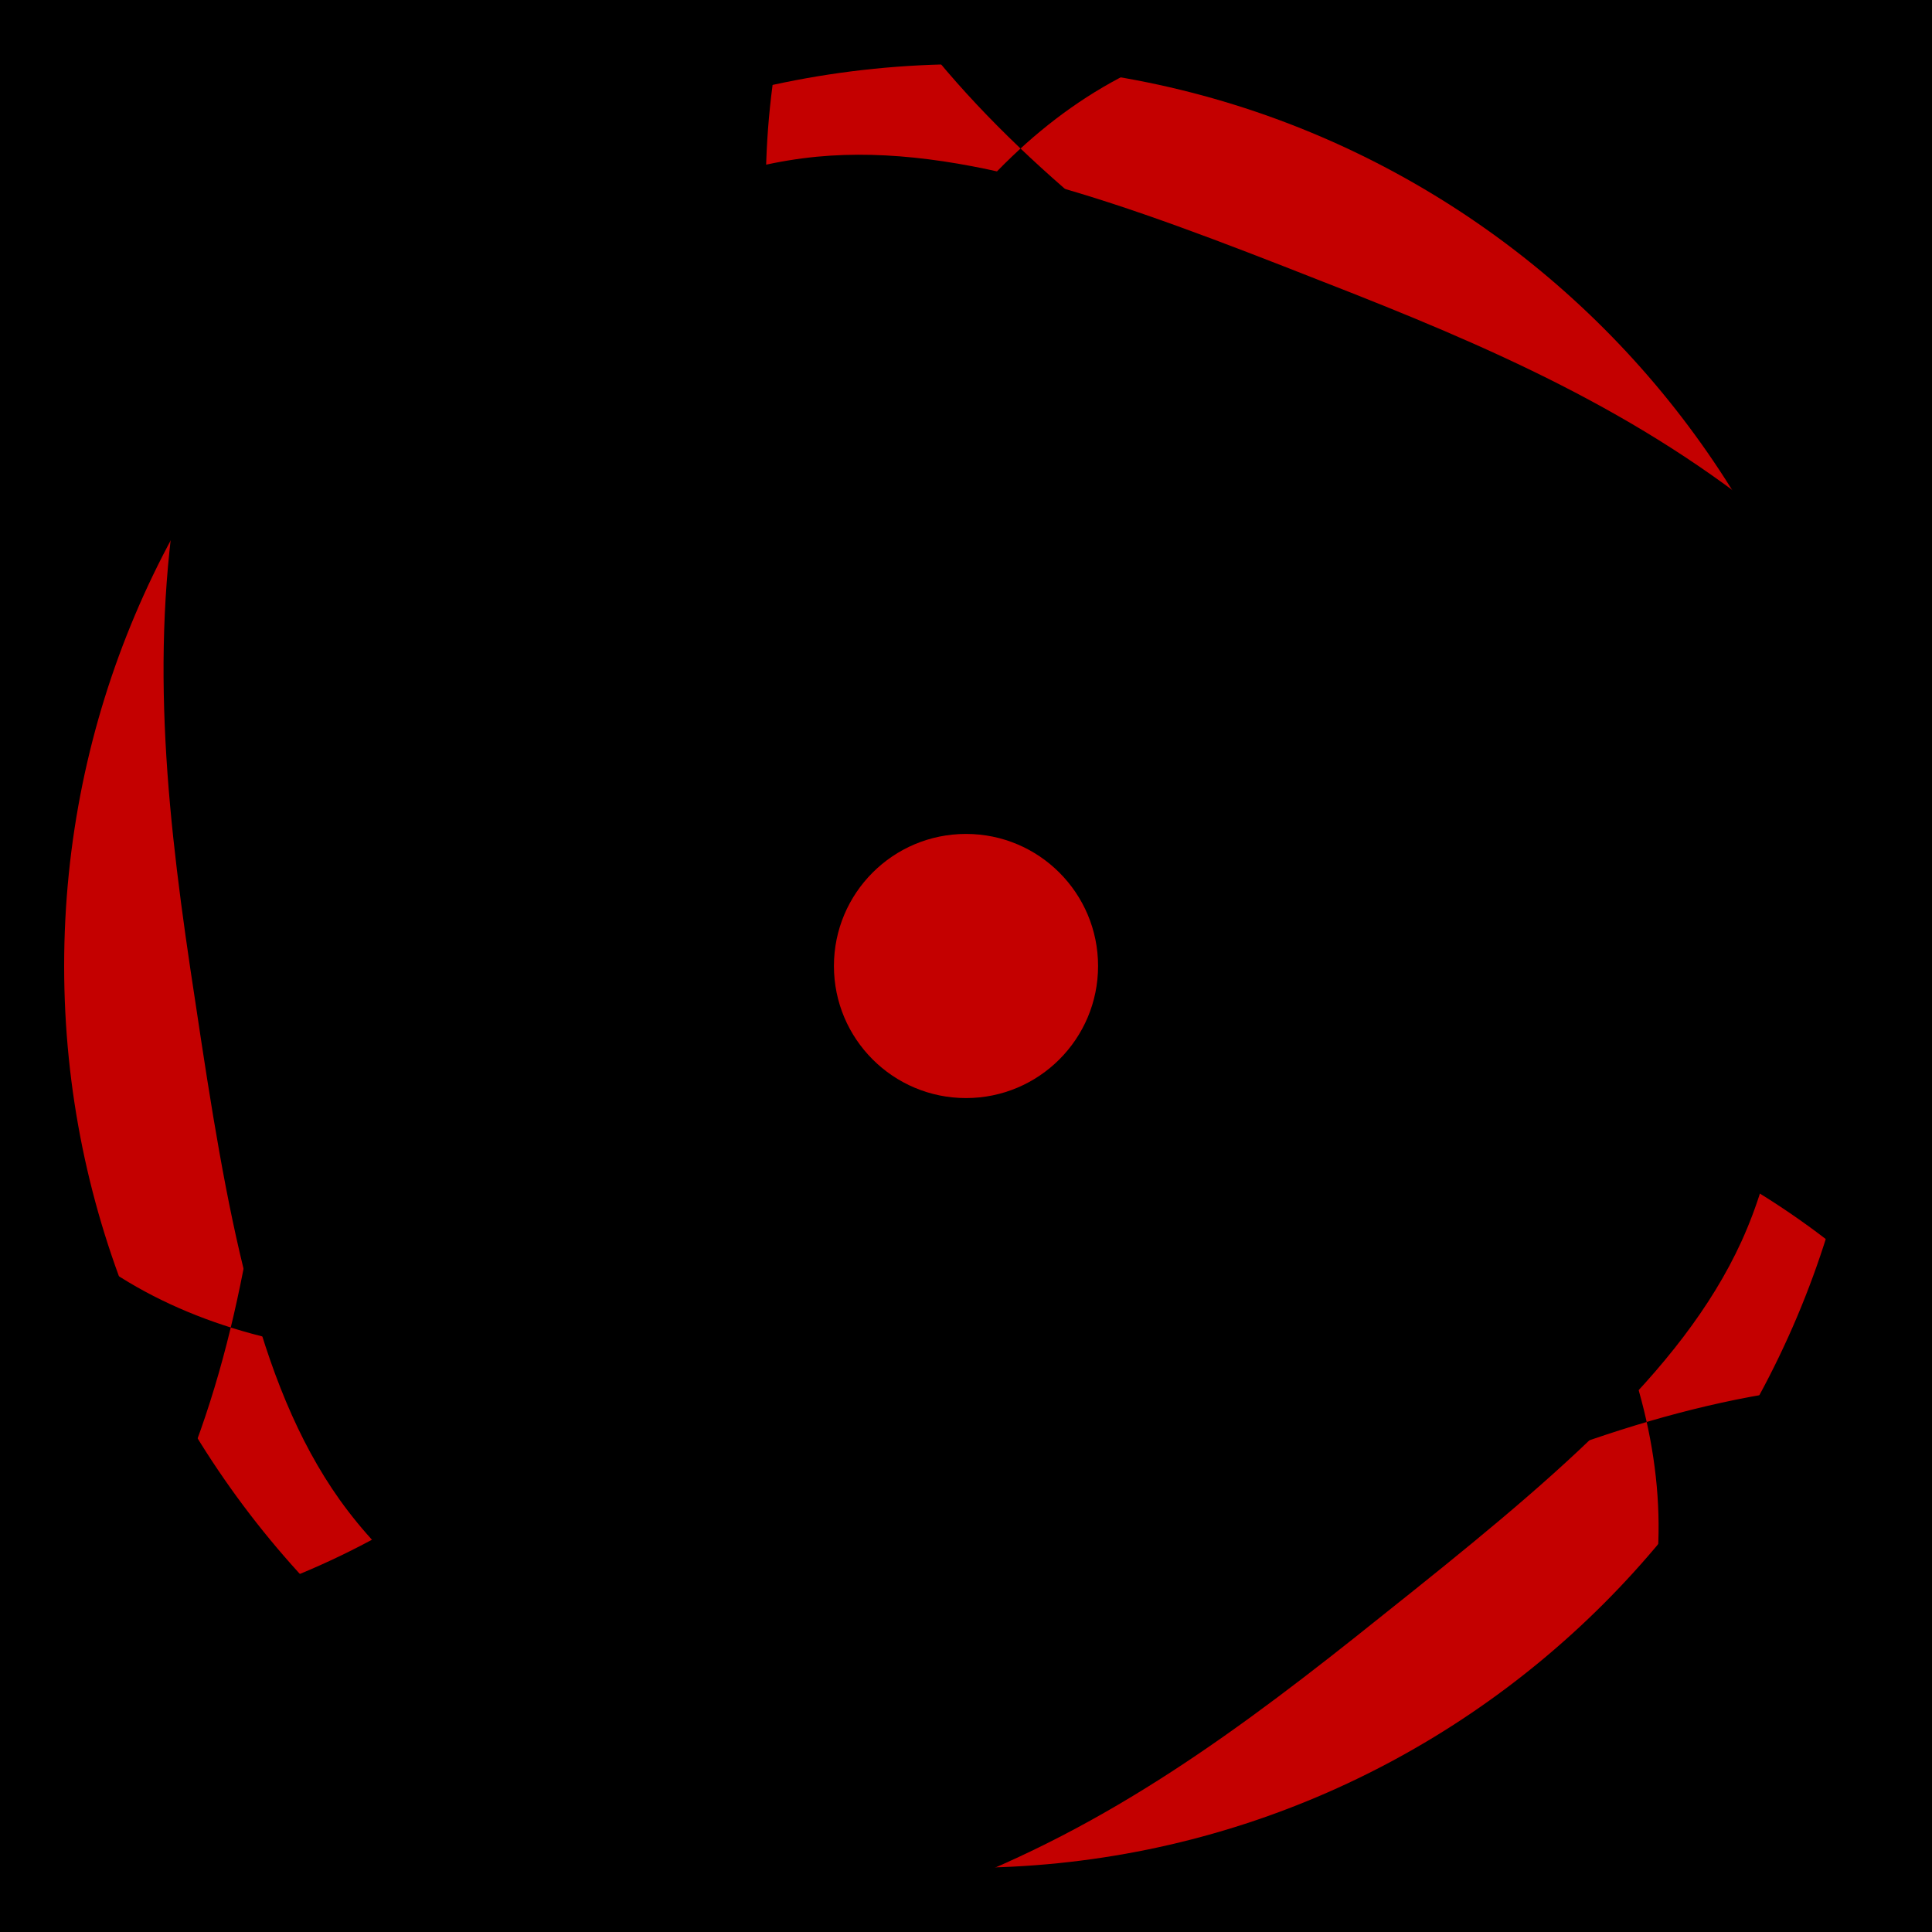
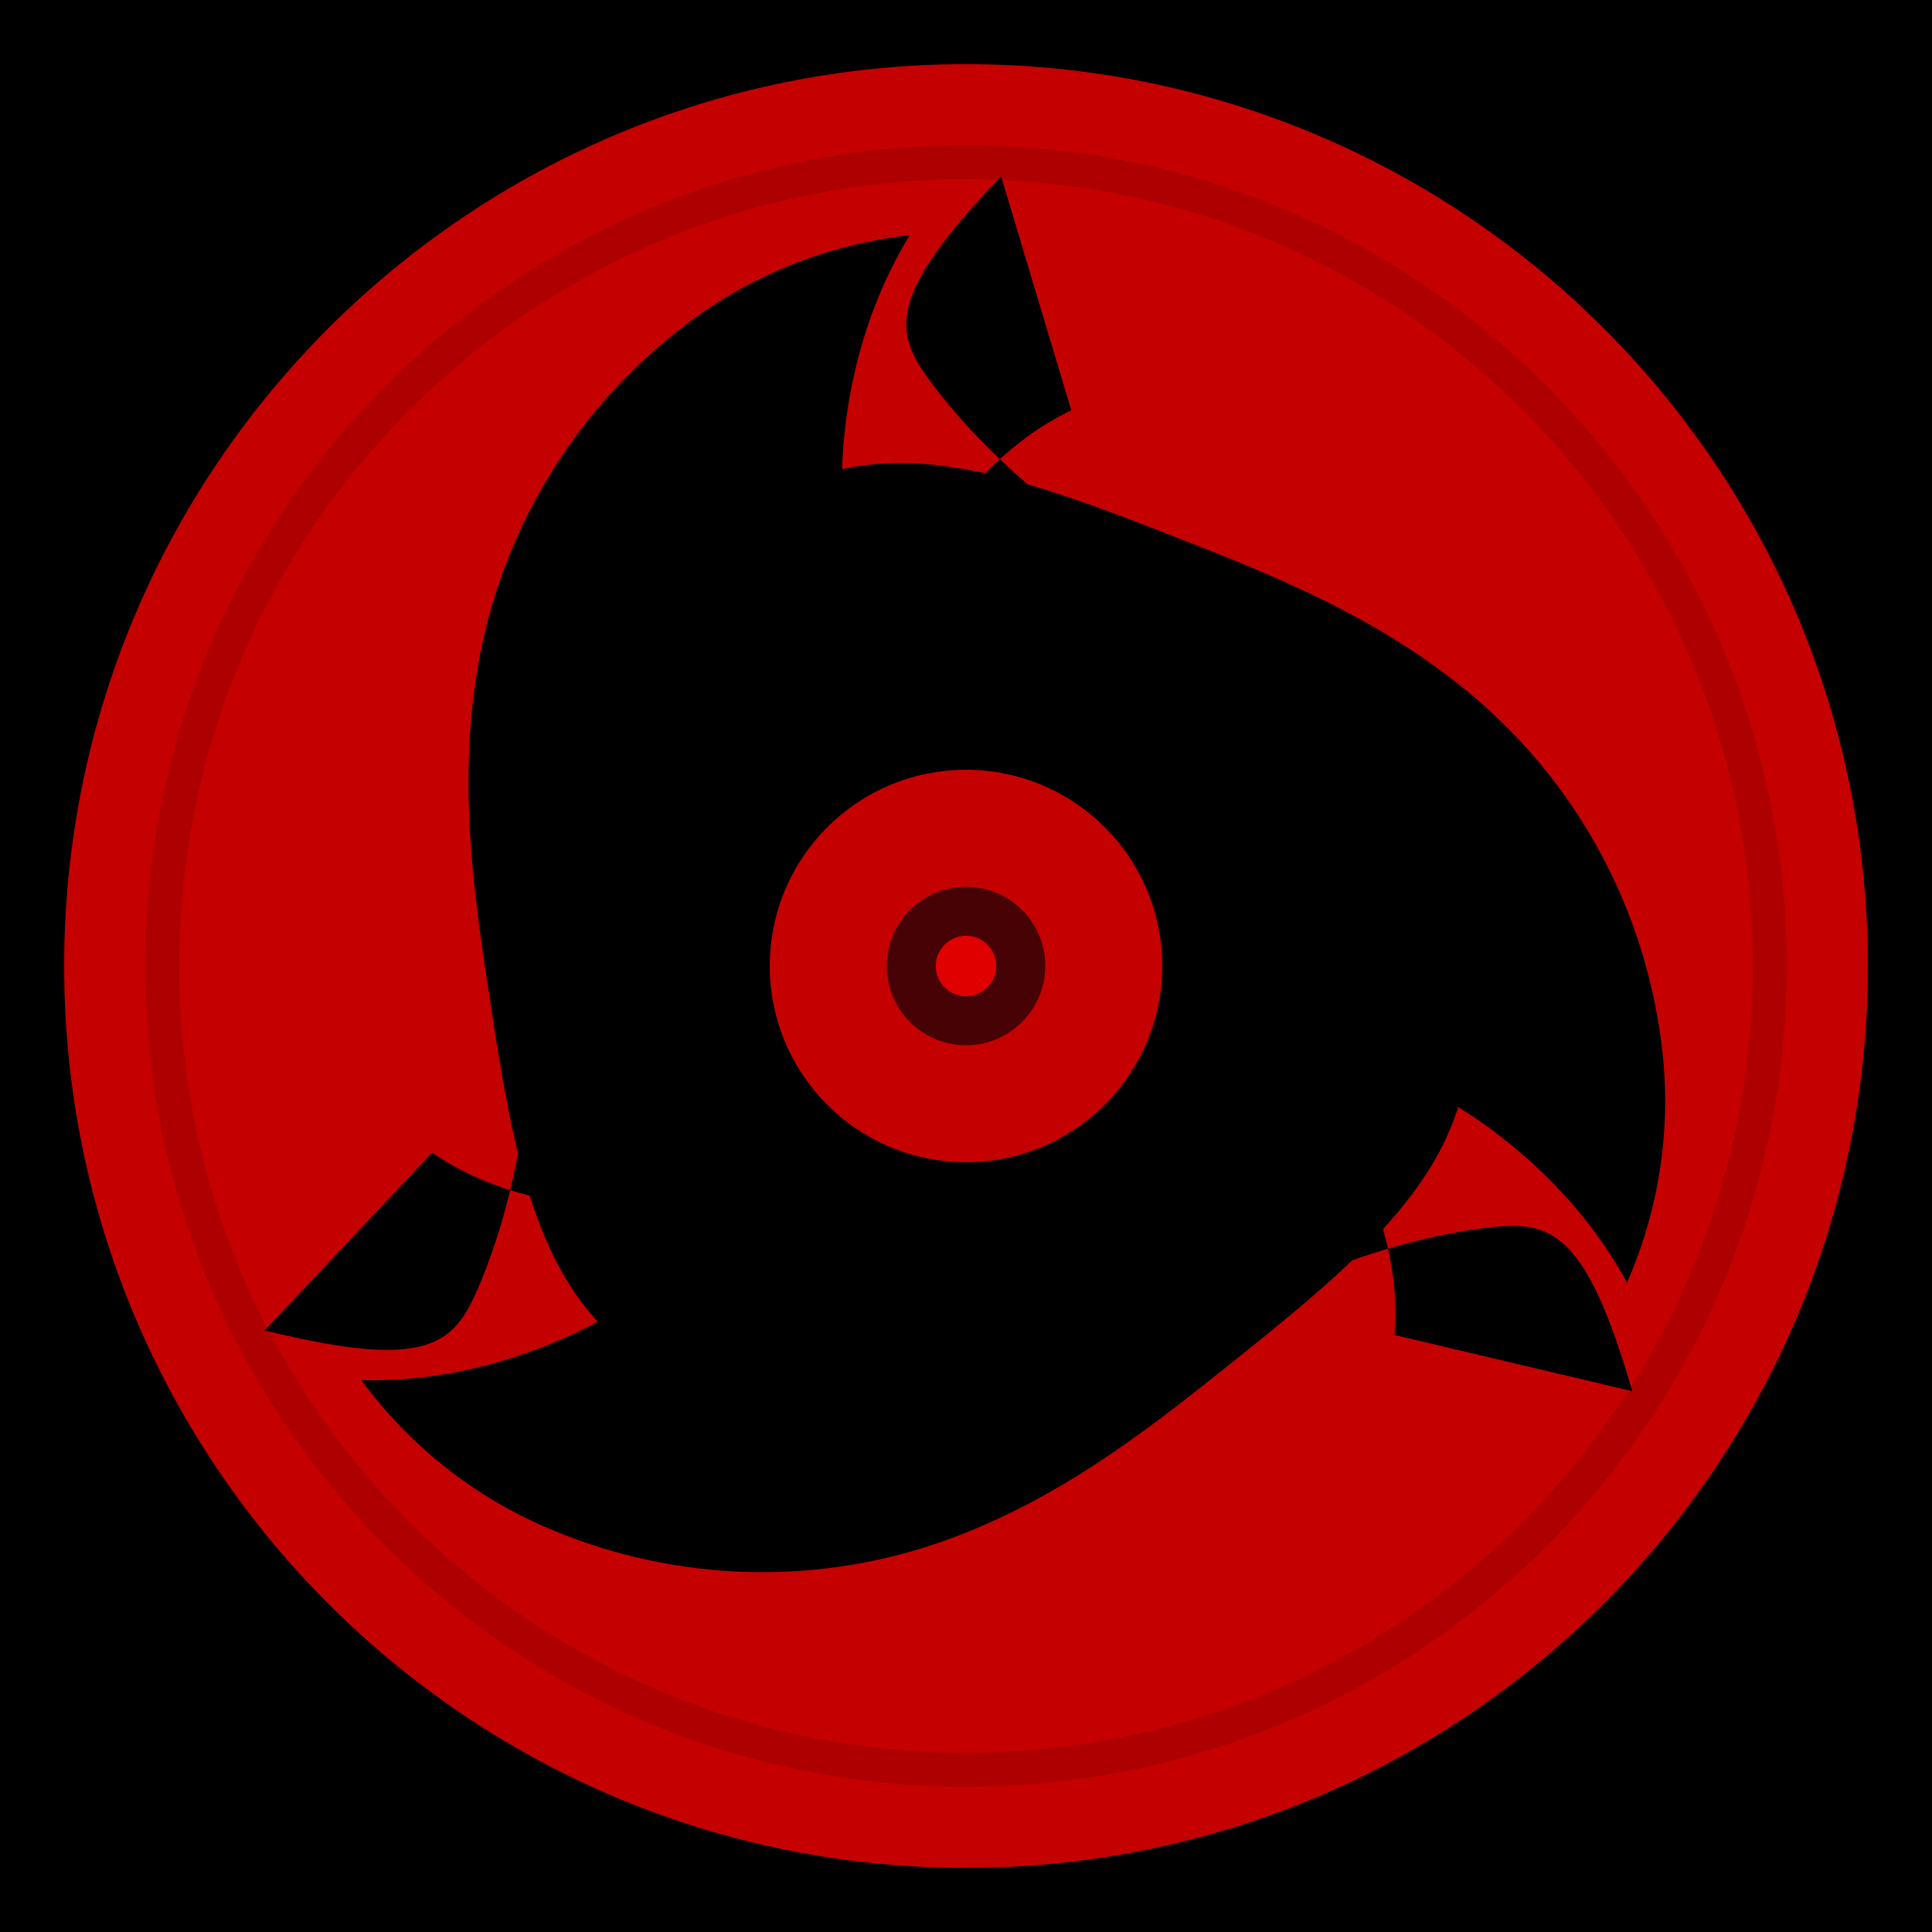
<svg xmlns="http://www.w3.org/2000/svg" viewBox="0 0 1024 1024" role="img" aria-label="Three-blade Mangekyo-inspired symbol">
  <rect width="1024" height="1024" fill="#000000" />
  <circle cx="512" cy="512" r="478" fill="#c40000" />
-   <g fill="#000000" transform="translate(512 512)">
+   <circle cx="512" cy="512" r="426" fill="none" stroke="#8f0000" stroke-width="18" opacity="0.42" />
+   <g fill="#000000" transform="translate(512 512) scale(0.62)">
    <path d="M90-475C-5-430-72-314-95-190c-20 108-5 212-43 302-44 104-136 190-260 226-41 12-81 17-119 16 42 57 98 101 163 128 110 46 232 48 342 7 88-33 157-84 233-145 88-70 158-128 190-198 34-75 25-158-20-240-46-84-125-159-219-226-85-61-151-111-202-179-31-42-40-72 60-176z" />
    <path d="M90-475C-5-430-72-314-95-190c-20 108-5 212-43 302-44 104-136 190-260 226-41 12-81 17-119 16 42 57 98 101 163 128 110 46 232 48 342 7 88-33 157-84 233-145 88-70 158-128 190-198 34-75 25-158-20-240-46-84-125-159-219-226-85-61-151-111-202-179-31-42-40-72 60-176z" transform="rotate(120)" />
    <path d="M90-475C-5-430-72-314-95-190c-20 108-5 212-43 302-44 104-136 190-260 226-41 12-81 17-119 16 42 57 98 101 163 128 110 46 232 48 342 7 88-33 157-84 233-145 88-70 158-128 190-198 34-75 25-158-20-240-46-84-125-159-219-226-85-61-151-111-202-179-31-42-40-72 60-176z" transform="rotate(240)" />
  </g>
-   <circle cx="512" cy="512" r="70" fill="#c40000" />
+   <circle cx="512" cy="512" r="104" fill="#c40000" />
+   <circle cx="512" cy="512" r="42" fill="#160307" opacity="0.72" />
+   <circle cx="512" cy="512" r="16" fill="#e00000" />
</svg>
